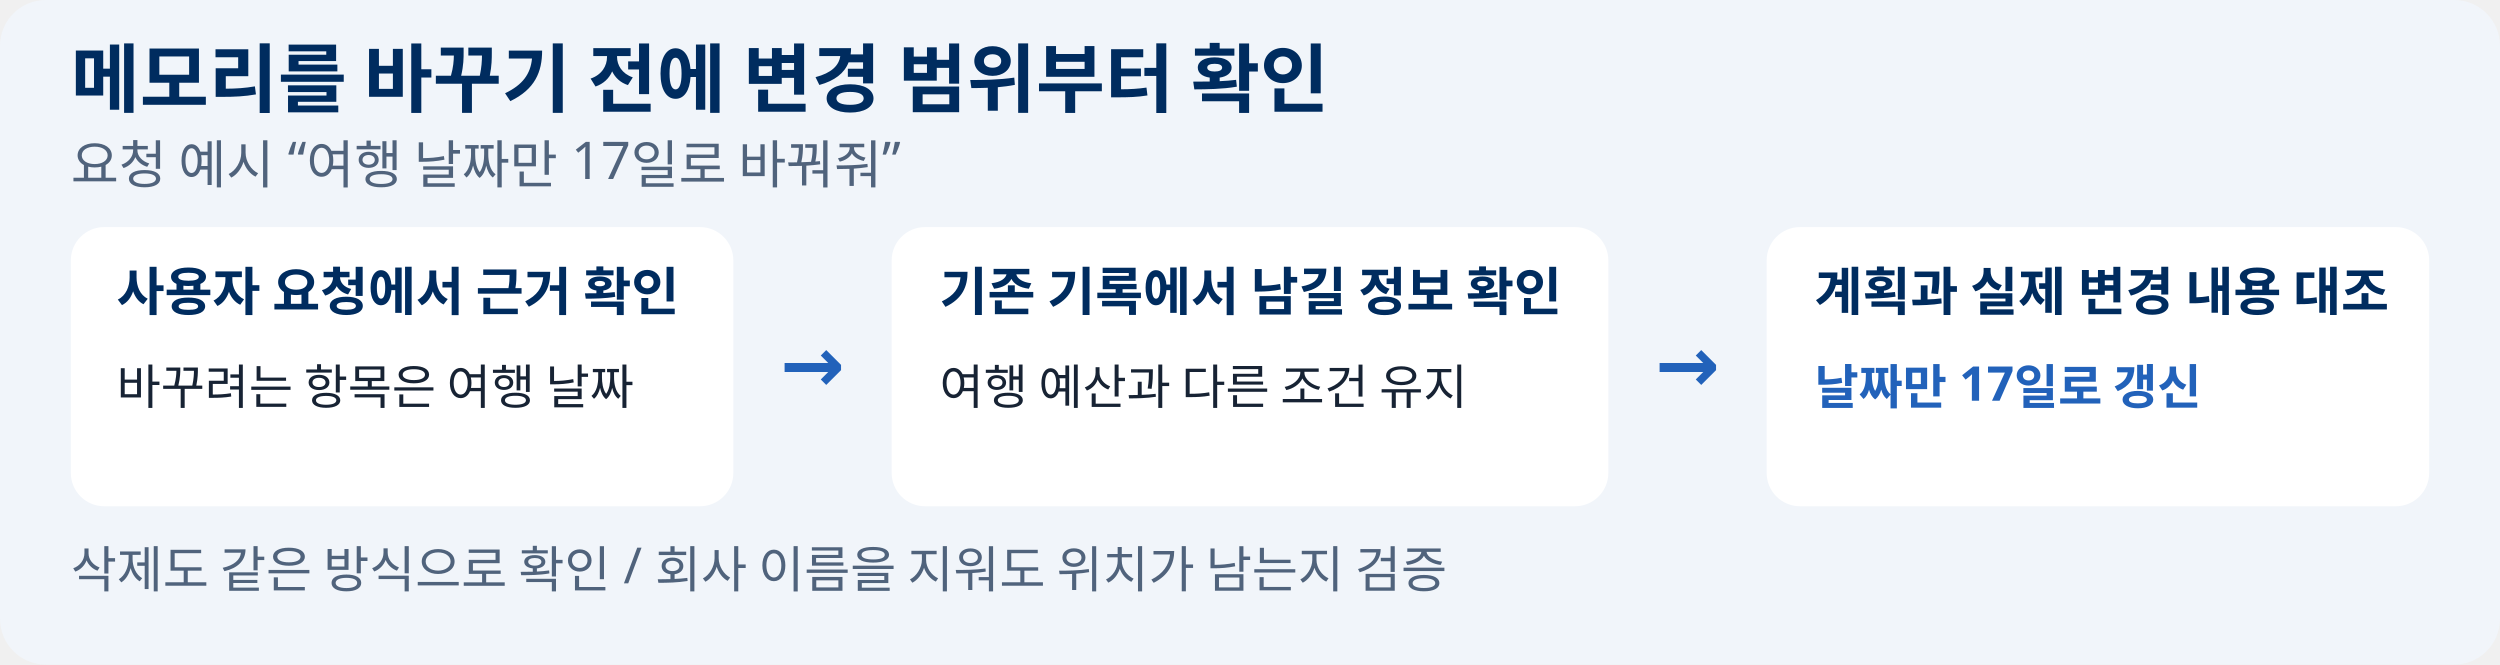
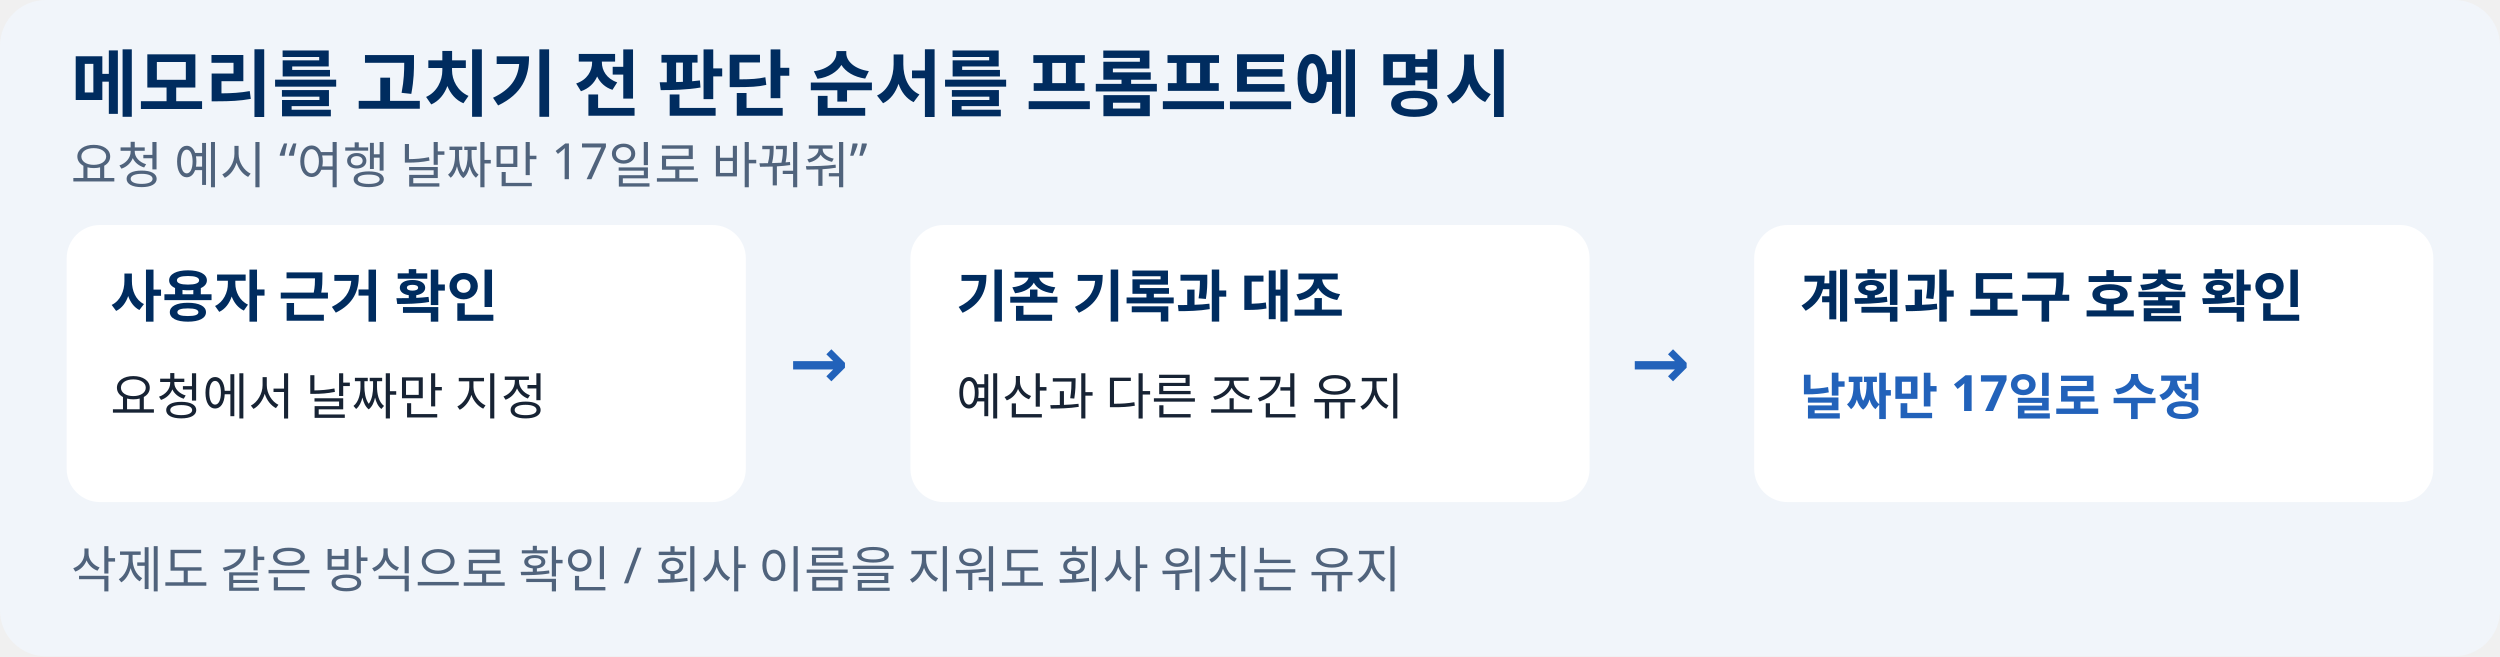
- <svg xmlns="http://www.w3.org/2000/svg" viewBox="0 0 1200 319" width="1200" height="319" role="img" aria-labelledby="title">
-   <rect width="1200" height="319" rx="22" fill="#f1f5fa" />
-   <text x="34" y="51" font-family="Pretendard, Noto Sans KR, Apple SD Gothic Neo, sans-serif" font-size="36" fill="#002c5f" font-weight="700" text-anchor="start">메모리를 바꾸기 전에 변경 범위부터 확인</text>
-   <text x="34" y="88" font-family="Pretendard, Noto Sans KR, Apple SD Gothic Neo, sans-serif" font-size="25" fill="#50637c" font-weight="400" text-anchor="start">요청 예시  “여행 날짜만 17일로 바꿔줘”</text>
-   <rect x="34" y="109" width="318" height="134" rx="16" fill="#ffffff" />
-   <rect x="428" y="109" width="344" height="134" rx="16" fill="#ffffff" />
-   <rect x="848" y="109" width="318" height="134" rx="16" fill="#ffffff" />
-   <text x="56" y="149" font-family="Pretendard, Noto Sans KR, Apple SD Gothic Neo, sans-serif" font-size="25" fill="#002c5f" font-weight="700" text-anchor="start">사용자 요청에서 근거 확인</text>
-   <text x="451" y="149" font-family="Pretendard, Noto Sans KR, Apple SD Gothic Neo, sans-serif" font-size="25" fill="#002c5f" font-weight="700" text-anchor="start">기존 기록에서 남길 정보 확인</text>
-   <text x="871" y="149" font-family="Pretendard, Noto Sans KR, Apple SD Gothic Neo, sans-serif" font-size="25" fill="#002c5f" font-weight="700" text-anchor="start">계획과 실제 변경 내용 대조</text>
-   <text x="390" y="188" font-family="Pretendard, Noto Sans KR, Apple SD Gothic Neo, sans-serif" font-size="37" fill="#2262ba" font-weight="700" text-anchor="middle">→</text>
-   <text x="810" y="188" font-family="Pretendard, Noto Sans KR, Apple SD Gothic Neo, sans-serif" font-size="37" fill="#2262ba" font-weight="700" text-anchor="middle">→</text>
-   <text x="56" y="194" font-family="Pretendard, Noto Sans KR, Apple SD Gothic Neo, sans-serif" font-size="23" fill="#172334" font-weight="400" text-anchor="start">바꾸려는 항목은 여행 날짜</text>
-   <text x="451" y="194" font-family="Pretendard, Noto Sans KR, Apple SD Gothic Neo, sans-serif" font-size="23" fill="#172334" font-weight="400" text-anchor="start">여행 예산과 다른 조건 유지</text>
-   <text x="871" y="194" font-family="Pretendard, Noto Sans KR, Apple SD Gothic Neo, sans-serif" font-size="23" fill="#2262ba" font-weight="700" text-anchor="start">날짜만 17일로 갱신</text>
-   <text x="34" y="282" font-family="Pretendard, Noto Sans KR, Apple SD Gothic Neo, sans-serif" font-size="24" fill="#50637c" font-weight="400" text-anchor="start">삭제도 같은 방식으로 확인 / 회사 이름을 지워도 위치가 남는지 검증</text>
+ <svg xmlns="http://www.w3.org/2000/svg" viewBox="0 0 1200 315" width="1200" height="315" role="img" aria-labelledby="title">
+   <rect x="0" y="0" width="1200" height="315" rx="22" fill="#f1f5fa" />
+   <text x="34" y="53" font-family="Pretendard, Apple SD Gothic Neo, Noto Sans KR, sans-serif" font-size="35" fill="#002c5f" font-weight="700" text-anchor="start">메모리를 고치기 전 판단 순서를 프롬프트에 명시</text>
+   <text x="34" y="88" font-family="Pretendard, Apple SD Gothic Neo, Noto Sans KR, sans-serif" font-size="24" fill="#50637c" font-weight="400" text-anchor="start">요청 예시  “여행 날짜만 17일로 바꿔줘”</text>
+   <rect x="32" y="108" width="326" height="133" rx="16" fill="#ffffff" />
+   <rect x="437" y="108" width="326" height="133" rx="16" fill="#ffffff" />
+   <rect x="842" y="108" width="326" height="133" rx="16" fill="#ffffff" />
+   <text x="393" y="186" font-family="Pretendard, Apple SD Gothic Neo, Noto Sans KR, sans-serif" font-size="34" fill="#2262ba" font-weight="700" text-anchor="middle">→</text>
+   <text x="797" y="186" font-family="Pretendard, Apple SD Gothic Neo, Noto Sans KR, sans-serif" font-size="34" fill="#2262ba" font-weight="700" text-anchor="middle">→</text>
+   <text x="53" y="152" font-family="Pretendard, Apple SD Gothic Neo, Noto Sans KR, sans-serif" font-size="27" fill="#002c5f" font-weight="700" text-anchor="start">사용자 근거 확인</text>
+   <text x="53" y="199" font-family="Pretendard, Apple SD Gothic Neo, Noto Sans KR, sans-serif" font-size="24" fill="#172334" font-weight="400" text-anchor="start">요청에서 날짜만 지정</text>
+   <text x="459" y="152" font-family="Pretendard, Apple SD Gothic Neo, Noto Sans KR, sans-serif" font-size="27" fill="#002c5f" font-weight="700" text-anchor="start">기존 기록과 대조</text>
+   <text x="459" y="199" font-family="Pretendard, Apple SD Gothic Neo, Noto Sans KR, sans-serif" font-size="24" fill="#172334" font-weight="400" text-anchor="start">예산과 다른 조건 유지</text>
+   <text x="864" y="152" font-family="Pretendard, Apple SD Gothic Neo, Noto Sans KR, sans-serif" font-size="27" fill="#002c5f" font-weight="700" text-anchor="start">계획과 도구 호출 확인</text>
+   <text x="864" y="199" font-family="Pretendard, Apple SD Gothic Neo, Noto Sans KR, sans-serif" font-size="24" fill="#2262ba" font-weight="700" text-anchor="start">날짜만 17일로 수정</text>
+   <text x="34" y="282" font-family="Pretendard, Apple SD Gothic Neo, Noto Sans KR, sans-serif" font-size="24" fill="#50637c" font-weight="400" text-anchor="start">삭제도 같은 방식으로 확인 / 회사 이름을 지워도 회사 위치는 유지</text>
</svg>
